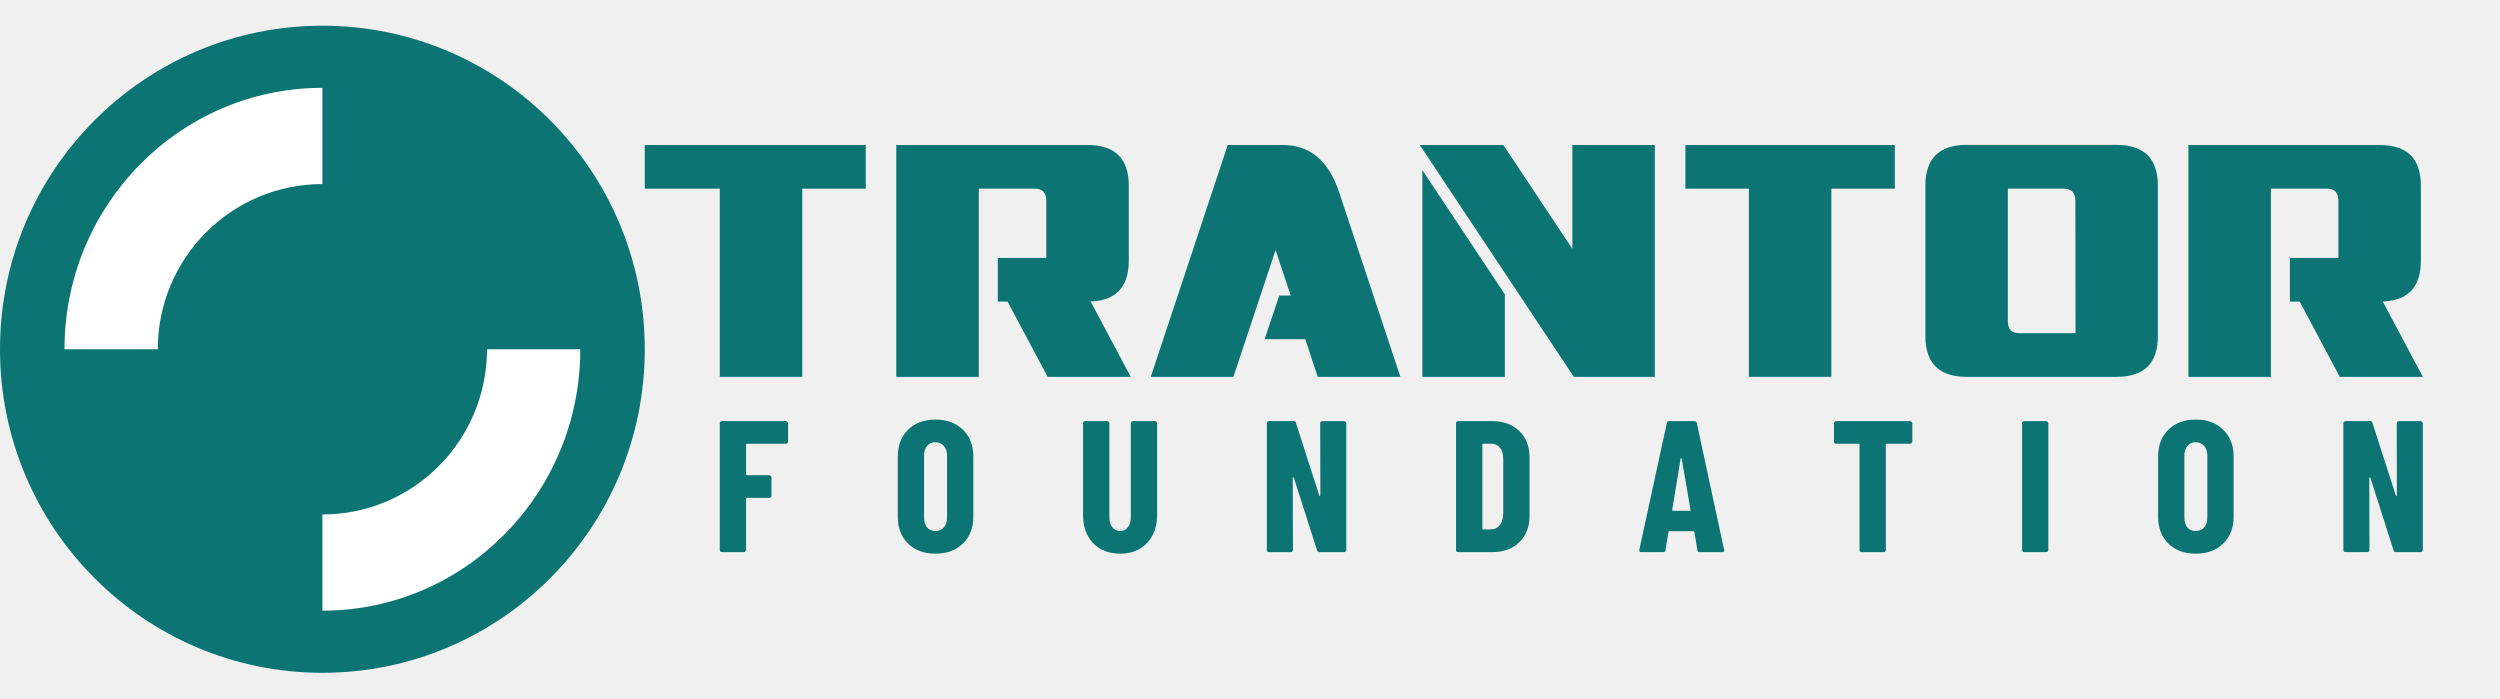
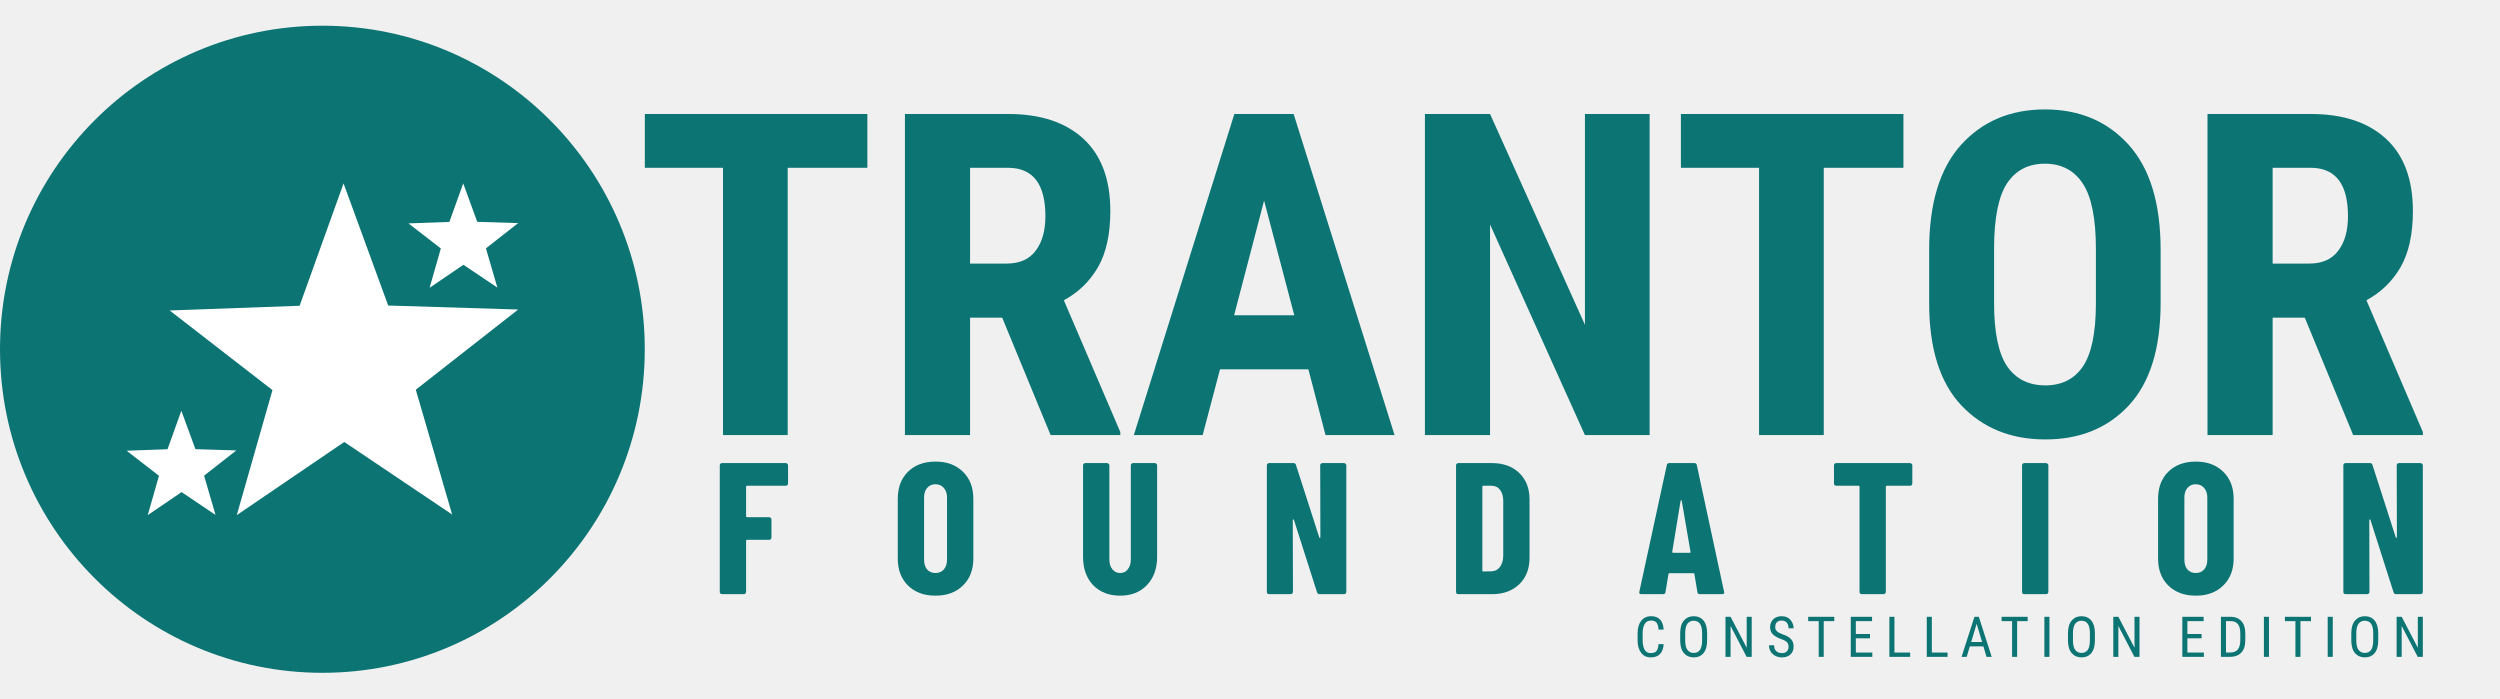
<svg xmlns="http://www.w3.org/2000/svg" width="680" height="190" viewBox="0 0 179.917 50.271" version="1.1" id="svg4981" xml:space="preserve">
  <defs id="defs4978" />
  <g id="layer1">
-     <g id="g24136" transform="translate(-2.663213,-2.244586)" style="fill:#0d7474;fill-opacity:1">
-       <g id="g25621" style="fill:#0d7474;fill-opacity:1" transform="matrix(0.8666753,0,0,0.8666753,35.88287,-1.188263)">
-         <path d="m 33.56,16.003 v 3.625 H 28.289 V 35.253 H 21.438 V 19.628 h -6.228 v -3.625 z" style="font-size:14.111px;line-height:1.25;font-family:Interceptor;-inkscape-font-specification:Interceptor;fill:#0d7474;fill-opacity:1;stroke-width:0.479" id="path4862" />
-         <path d="m 48.551,25.378 v -4.75 c 0,-0.667 -0.311,-1 -0.934,-1 H 42.946 V 35.253 H 36.096 V 16.003 h 15.88 c 2.283,0 3.425,1.125 3.425,3.375 v 6.263 c -0.009,2.242 -1.15,3.363 -3.425,3.363 h 0.262 l 3.326,6.25 h -6.9 l -3.326,-6.25 h -0.812 v -3.625 z" style="font-size:14.111px;line-height:1.25;font-family:Interceptor;-inkscape-font-specification:Interceptor;fill:#0d7474;fill-opacity:1;stroke-width:0.479" id="path4864" />
-         <path d="m 68.213,16.003 c 2.234,0 3.786,1.308 4.658,3.925 l 5.082,15.326 h -6.863 l -1.034,-3.125 h -3.378 l 1.221,-3.625 h 0.949 L 67.59,24.728 64.09,35.253 h -6.863 l 6.39,-19.251 z" style="font-size:14.111px;line-height:1.25;font-family:Interceptor;-inkscape-font-specification:Interceptor;fill:#0d7474;fill-opacity:1;stroke-width:0.479" id="path4866" />
-         <path d="M 86.629,28.4 V 35.253 H 79.779 V 18.088 Z m -0.573,-2.635 -6.489,-9.763 h 6.938 l 5.729,8.625 v -8.625 h 6.85 V 35.253 h -6.726 z" style="font-size:14.111px;line-height:1.25;font-family:Interceptor;-inkscape-font-specification:Interceptor;fill:#0d7474;fill-opacity:1;stroke-width:0.479" id="path4868" />
-         <path d="m 119.013,16.003 v 3.625 H 113.742 V 35.253 h -6.85 V 19.628 h -5.271 v -3.625 z" style="font-size:14.111px;line-height:1.25;font-family:Interceptor;-inkscape-font-specification:Interceptor;fill:#0d7474;fill-opacity:1;stroke-width:0.479" id="path4870" />
-         <path d="m 124.974,35.253 c -2.275,0 -3.417,-1.121 -3.425,-3.363 V 19.378 c 0,-2.25 1.142,-3.379 3.425,-3.388 h 12.443 c 2.292,0.009 3.438,1.138 3.438,3.388 v 12.5 c 0,2.25 -1.142,3.375 -3.425,3.375 z m 3.425,-15.626 v 11 c 0,0.667 0.307,1 0.922,1 h 4.696 l -0.012,-11 c 0,-0.658 -0.316,-0.992 -0.947,-1 z" style="font-size:14.111px;line-height:1.25;font-family:Interceptor;-inkscape-font-specification:Interceptor;fill:#0d7474;fill-opacity:1;stroke-width:0.479" id="path4872" />
-         <path d="m 155.845,25.378 v -4.75 c 0,-0.667 -0.311,-1 -0.934,-1 h -4.671 V 35.253 H 143.39 V 16.003 h 15.88 c 2.283,0 3.425,1.125 3.425,3.375 v 6.263 c -0.009,2.242 -1.15,3.363 -3.425,3.363 h 0.262 l 3.326,6.25 h -6.9 l -3.326,-6.25 h -0.812 v -3.625 z" style="font-size:14.111px;line-height:1.25;font-family:Interceptor;-inkscape-font-specification:Interceptor;fill:#0d7474;fill-opacity:1;stroke-width:0.479" id="path4874" />
-       </g>
-       <path d="m 59.377,34.019 q 0,0.067 -0.054,0.121 -0.04,0.04 -0.107,0.04 h -2.793 q -0.067,0 -0.067,0.067 v 2.129 q 0,0.067 0.067,0.067 h 1.598 q 0.067,0 0.107,0.054 0.054,0.04 0.054,0.108 v 1.307 q 0,0.067 -0.054,0.121 -0.04,0.04 -0.107,0.04 h -1.598 q -0.067,0 -0.067,0.067 v 3.679 q 0,0.067 -0.054,0.121 -0.04,0.04 -0.107,0.04 h -1.571 q -0.067,0 -0.121,-0.04 -0.04,-0.054 -0.04,-0.121 V 32.711 q 0,-0.067 0.04,-0.108 0.054,-0.054 0.121,-0.054 h 4.592 q 0.067,0 0.107,0.054 0.054,0.04 0.054,0.108 z" style="font-weight:bold;font-stretch:condensed;font-size:8.971px;line-height:1.25;font-family:'Barlow Condensed';-inkscape-font-specification:'Barlow Condensed,  Bold Condensed';fill:#0d7474;fill-opacity:1;stroke:none;stroke-width:0.11;stroke-dasharray:none" id="path4876" />
-       <path d="m 69.985,42.09 q -1.235,0 -1.974,-0.728 -0.738,-0.728 -0.738,-1.94 V 35.11 q 0,-1.213 0.738,-1.94 0.738,-0.728 1.974,-0.728 1.235,0 1.974,0.728 0.752,0.728 0.752,1.94 v 4.312 q 0,1.213 -0.752,1.94 -0.738,0.728 -1.974,0.728 z m 0,-1.63 q 0.376,0 0.604,-0.256 0.228,-0.27 0.228,-0.701 v -4.474 q 0,-0.431 -0.228,-0.687 -0.228,-0.27 -0.604,-0.27 -0.376,0 -0.604,0.27 -0.215,0.256 -0.215,0.687 v 4.474 q 0,0.431 0.215,0.701 0.228,0.256 0.604,0.256 z" style="font-weight:bold;font-stretch:condensed;font-size:8.971px;line-height:1.25;font-family:'Barlow Condensed';-inkscape-font-specification:'Barlow Condensed,  Bold Condensed';fill:#0d7474;fill-opacity:1;stroke:none;stroke-width:0.11;stroke-dasharray:none" id="path4878" />
-       <path d="m 83.279,42.09 q -1.208,0 -1.947,-0.755 -0.725,-0.768 -0.725,-2.035 v -6.589 q 0,-0.067 0.04,-0.108 0.054,-0.054 0.121,-0.054 h 1.571 q 0.067,0 0.107,0.054 0.054,0.04 0.054,0.108 v 6.778 q 0,0.431 0.215,0.701 0.215,0.27 0.564,0.27 0.349,0 0.55,-0.27 0.215,-0.27 0.215,-0.701 v -6.778 q 0,-0.067 0.04,-0.108 0.054,-0.054 0.121,-0.054 h 1.571 q 0.067,0 0.107,0.054 0.054,0.04 0.054,0.108 v 6.589 q 0,1.267 -0.738,2.035 -0.725,0.755 -1.92,0.755 z" style="font-weight:bold;font-stretch:condensed;font-size:8.971px;line-height:1.25;font-family:'Barlow Condensed';-inkscape-font-specification:'Barlow Condensed,  Bold Condensed';fill:#0d7474;fill-opacity:1;stroke:none;stroke-width:0.11;stroke-dasharray:none" id="path4880" />
-       <path d="m 97.674,32.712 q 0,-0.067 0.04,-0.108 0.054,-0.054 0.121,-0.054 h 1.557 q 0.067,0 0.107,0.054 0.054,0.04 0.054,0.108 v 9.109 q 0,0.067 -0.054,0.121 -0.04,0.04 -0.107,0.04 H 97.62 q -0.134,0 -0.175,-0.135 l -1.665,-5.215 q -0.013,-0.04 -0.054,-0.027 -0.027,0 -0.027,0.04 l 0.013,5.174 q 0,0.067 -0.054,0.121 -0.04,0.04 -0.107,0.04 h -1.557 q -0.067,0 -0.121,-0.04 -0.04,-0.054 -0.04,-0.121 v -9.109 q 0,-0.067 0.04,-0.108 0.054,-0.054 0.121,-0.054 h 1.759 q 0.134,0 0.175,0.135 l 1.678,5.215 q 0.013,0.04 0.04,0.04 0.04,-0.013 0.04,-0.054 z" style="font-weight:bold;font-stretch:condensed;font-size:8.971px;line-height:1.25;font-family:'Barlow Condensed';-inkscape-font-specification:'Barlow Condensed,  Bold Condensed';fill:#0d7474;fill-opacity:1;stroke:none;stroke-width:0.11;stroke-dasharray:none" id="path4882" />
-       <path d="m 107.611,41.982 q -0.067,0 -0.121,-0.04 -0.04,-0.054 -0.04,-0.121 v -9.109 q 0,-0.067 0.04,-0.108 0.054,-0.054 0.121,-0.054 h 2.43 q 1.222,0 1.96,0.714 0.738,0.714 0.738,1.9 v 4.204 q 0,1.186 -0.738,1.9 -0.738,0.714 -1.96,0.714 z m 1.732,-1.698 q 0,0.067 0.067,0.067 l 0.604,-0.013 q 0.362,-0.013 0.591,-0.31 0.228,-0.296 0.242,-0.782 v -3.962 q 0,-0.512 -0.228,-0.808 -0.228,-0.296 -0.618,-0.296 h -0.591 q -0.067,0 -0.067,0.067 z" style="font-weight:bold;font-stretch:condensed;font-size:8.971px;line-height:1.25;font-family:'Barlow Condensed';-inkscape-font-specification:'Barlow Condensed,  Bold Condensed';fill:#0d7474;fill-opacity:1;stroke:none;stroke-width:0.11;stroke-dasharray:none" id="path4884" />
-       <path d="m 124.994,41.982 q -0.161,0 -0.175,-0.148 l -0.215,-1.294 q 0,-0.067 -0.081,-0.067 h -1.705 q -0.081,0 -0.081,0.067 l -0.215,1.294 q -0.013,0.148 -0.175,0.148 h -1.571 q -0.175,0 -0.134,-0.175 l 1.974,-9.109 q 0.027,-0.148 0.175,-0.148 h 1.813 q 0.148,0 0.175,0.148 l 1.96,9.109 0.013,0.054 q 0,0.121 -0.148,0.121 z m -1.987,-3.045 q 0,0.067 0.054,0.067 h 1.208 q 0.067,0 0.054,-0.067 l -0.631,-3.679 q -0.013,-0.04 -0.04,-0.04 -0.027,0 -0.04,0.04 z" style="font-weight:bold;font-stretch:condensed;font-size:8.971px;line-height:1.25;font-family:'Barlow Condensed';-inkscape-font-specification:'Barlow Condensed,  Bold Condensed';fill:#0d7474;fill-opacity:1;stroke:none;stroke-width:0.11;stroke-dasharray:none" id="path4886" />
-       <path d="m 140.126,32.55 q 0.067,0 0.107,0.054 0.054,0.04 0.054,0.108 v 1.307 q 0,0.067 -0.054,0.121 -0.04,0.04 -0.107,0.04 h -1.678 q -0.067,0 -0.067,0.067 v 7.573 q 0,0.067 -0.054,0.121 -0.04,0.04 -0.107,0.04 h -1.571 q -0.067,0 -0.121,-0.04 -0.04,-0.054 -0.04,-0.121 v -7.573 q 0,-0.067 -0.067,-0.067 h -1.611 q -0.067,0 -0.121,-0.04 -0.04,-0.054 -0.04,-0.121 v -1.307 q 0,-0.067 0.04,-0.108 0.054,-0.054 0.121,-0.054 z" style="font-weight:bold;font-stretch:condensed;font-size:8.971px;line-height:1.25;font-family:'Barlow Condensed';-inkscape-font-specification:'Barlow Condensed,  Bold Condensed';fill:#0d7474;fill-opacity:1;stroke:none;stroke-width:0.11;stroke-dasharray:none" id="path4888" />
-       <path d="m 148.345,41.982 q -0.067,0 -0.121,-0.04 -0.04,-0.054 -0.04,-0.121 v -9.109 q 0,-0.067 0.04,-0.108 0.054,-0.054 0.121,-0.054 h 1.571 q 0.067,0 0.107,0.054 0.054,0.04 0.054,0.108 v 9.109 q 0,0.067 -0.054,0.121 -0.04,0.04 -0.107,0.04 z" style="font-weight:bold;font-stretch:condensed;font-size:8.971px;line-height:1.25;font-family:'Barlow Condensed';-inkscape-font-specification:'Barlow Condensed,  Bold Condensed';fill:#0d7474;fill-opacity:1;stroke:none;stroke-width:0.11;stroke-dasharray:none" id="path4890" />
-       <path d="m 160.685,42.09 q -1.235,0 -1.974,-0.728 -0.738,-0.728 -0.738,-1.94 V 35.11 q 0,-1.213 0.738,-1.94 0.738,-0.728 1.974,-0.728 1.235,0 1.974,0.728 0.752,0.728 0.752,1.94 v 4.312 q 0,1.213 -0.752,1.94 -0.738,0.728 -1.974,0.728 z m 0,-1.63 q 0.376,0 0.604,-0.256 0.228,-0.27 0.228,-0.701 v -4.474 q 0,-0.431 -0.228,-0.687 -0.228,-0.27 -0.604,-0.27 -0.376,0 -0.604,0.27 -0.215,0.256 -0.215,0.687 v 4.474 q 0,0.431 0.215,0.701 0.228,0.256 0.604,0.256 z" style="font-weight:bold;font-stretch:condensed;font-size:8.971px;line-height:1.25;font-family:'Barlow Condensed';-inkscape-font-specification:'Barlow Condensed,  Bold Condensed';fill:#0d7474;fill-opacity:1;stroke:none;stroke-width:0.11;stroke-dasharray:none" id="path4892" />
-       <path d="m 175.148,32.712 q 0,-0.067 0.04,-0.108 0.054,-0.054 0.121,-0.054 h 1.557 q 0.067,0 0.107,0.054 0.054,0.04 0.054,0.108 v 9.109 q 0,0.067 -0.054,0.121 -0.04,0.04 -0.107,0.04 h -1.772 q -0.134,0 -0.175,-0.135 l -1.665,-5.215 q -0.013,-0.04 -0.054,-0.027 -0.027,0 -0.027,0.04 l 0.013,5.174 q 0,0.067 -0.054,0.121 -0.04,0.04 -0.107,0.04 h -1.557 q -0.067,0 -0.121,-0.04 -0.04,-0.054 -0.04,-0.121 v -9.109 q 0,-0.067 0.04,-0.108 0.054,-0.054 0.121,-0.054 h 1.759 q 0.134,0 0.175,0.135 l 1.678,5.215 q 0.013,0.04 0.04,0.04 0.04,-0.013 0.04,-0.054 z" style="font-weight:bold;font-stretch:condensed;font-size:8.971px;line-height:1.25;font-family:'Barlow Condensed';-inkscape-font-specification:'Barlow Condensed,  Bold Condensed';fill:#0d7474;fill-opacity:1;stroke:none;stroke-width:0.11;stroke-dasharray:none" id="path4894" />
+     <path d="m 119.362,46.354 h 0.365 q -0.02,0.446 -0.25,0.701 -0.23,0.256 -0.68,0.256 -0.434,0 -0.69,-0.329 -0.254,-0.331 -0.254,-0.888 v -0.533 q 0,-0.555 0.258,-0.884 0.26,-0.331 0.719,-0.331 0.42,0 0.648,0.25 0.228,0.25 0.248,0.715 h -0.365 q -0.022,-0.341 -0.143,-0.495 -0.121,-0.157 -0.388,-0.157 -0.317,0 -0.466,0.246 -0.147,0.246 -0.147,0.652 v 0.537 q 0,0.378 0.129,0.642 0.131,0.264 0.45,0.264 0.299,0 0.418,-0.151 0.119,-0.151 0.147,-0.495 z m 3.494,-0.273 q 0,0.612 -0.26,0.921 -0.26,0.309 -0.707,0.309 -0.426,0 -0.696,-0.301 -0.268,-0.301 -0.275,-0.894 v -0.537 q 0,-0.61 0.268,-0.921 0.268,-0.311 0.702,-0.311 0.444,0 0.703,0.305 0.26,0.305 0.266,0.9 z m -0.361,-0.505 q 0,-0.476 -0.157,-0.69 -0.157,-0.214 -0.452,-0.214 -0.281,0 -0.446,0.214 -0.162,0.214 -0.162,0.69 v 0.505 q 0,0.478 0.164,0.694 0.166,0.214 0.446,0.214 0.297,0 0.45,-0.212 0.155,-0.212 0.157,-0.684 z m 3.571,-1.189 v 2.885 h -0.367 l -1.155,-2.225 v 2.225 h -0.365 V 44.387 h 0.365 l 1.161,2.231 V 44.387 Z m 2.651,2.156 q 0,-0.202 -0.107,-0.321 -0.107,-0.119 -0.458,-0.244 -0.351,-0.127 -0.557,-0.321 -0.206,-0.194 -0.206,-0.525 0,-0.337 0.224,-0.561 0.224,-0.224 0.602,-0.224 0.422,0 0.644,0.268 0.222,0.268 0.222,0.604 h -0.365 q 0,-0.242 -0.119,-0.4 -0.119,-0.159 -0.382,-0.159 -0.24,0 -0.351,0.135 -0.109,0.133 -0.109,0.333 0,0.182 0.129,0.303 0.131,0.121 0.404,0.22 0.424,0.139 0.608,0.345 0.184,0.206 0.184,0.543 0,0.353 -0.23,0.563 -0.228,0.21 -0.618,0.21 -0.226,0 -0.438,-0.099 -0.212,-0.099 -0.349,-0.293 -0.135,-0.196 -0.135,-0.484 h 0.365 q 0,0.295 0.162,0.43 0.164,0.135 0.394,0.135 0.238,0 0.361,-0.123 0.123,-0.125 0.123,-0.335 z m 1.413,-1.843 V 44.387 h 1.877 v 0.313 h -0.759 v 2.572 h -0.361 v -2.572 z m 3.064,2.572 V 44.387 h 1.532 v 0.313 h -1.167 v 0.927 h 1.019 v 0.311 h -1.019 v 1.023 h 1.187 v 0.311 z m 4.274,-0.311 v 0.311 h -1.496 V 44.387 h 0.365 v 2.574 z m 2.691,0 v 0.311 h -1.496 V 44.387 h 0.365 v 2.574 z m 1.007,0.311 0.929,-2.885 h 0.313 l 0.929,2.885 h -0.373 l -0.226,-0.755 h -0.975 l -0.226,0.755 z m 0.694,-1.068 h 0.785 l -0.392,-1.31 z m 2.188,-1.504 V 44.387 h 1.877 v 0.313 h -0.759 v 2.572 h -0.361 v -2.572 z m 3.444,-0.313 v 2.885 h -0.365 V 44.387 Z m 3.272,1.694 q 0,0.612 -0.26,0.921 -0.26,0.309 -0.707,0.309 -0.426,0 -0.696,-0.301 -0.268,-0.301 -0.275,-0.894 v -0.537 q 0,-0.61 0.268,-0.921 0.268,-0.311 0.701,-0.311 0.444,0 0.703,0.305 0.26,0.305 0.266,0.9 z m -0.361,-0.505 q 0,-0.476 -0.157,-0.69 -0.157,-0.214 -0.452,-0.214 -0.281,0 -0.446,0.214 -0.163,0.214 -0.163,0.69 v 0.505 q 0,0.478 0.164,0.694 0.166,0.214 0.446,0.214 0.297,0 0.45,-0.212 0.155,-0.212 0.157,-0.684 z m 3.571,-1.189 v 2.885 h -0.367 l -1.155,-2.225 v 2.225 h -0.365 V 44.387 h 0.365 l 1.161,2.231 V 44.387 Z m 3.081,2.885 V 44.387 h 1.532 v 0.313 h -1.167 v 0.927 h 1.019 v 0.311 h -1.019 v 1.023 h 1.187 v 0.311 z m 2.778,0 V 44.387 h 0.688 q 0.487,0 0.777,0.305 0.289,0.303 0.289,0.894 v 0.489 q 0,0.591 -0.291,0.894 -0.291,0.303 -0.808,0.303 z m 0.365,-2.572 v 2.261 h 0.289 q 0.384,0 0.559,-0.218 0.176,-0.22 0.18,-0.648 V 45.581 q 0,-0.458 -0.174,-0.67 -0.174,-0.212 -0.531,-0.212 z m 3.093,-0.313 v 2.885 h -0.365 V 44.387 Z m 1.147,0.313 V 44.387 h 1.877 v 0.313 h -0.759 v 2.572 h -0.361 v -2.572 z m 3.444,-0.313 v 2.885 h -0.365 V 44.387 Z m 3.272,1.694 q 0,0.612 -0.26,0.921 -0.26,0.309 -0.707,0.309 -0.426,0 -0.696,-0.301 -0.268,-0.301 -0.275,-0.894 v -0.537 q 0,-0.61 0.268,-0.921 0.268,-0.311 0.701,-0.311 0.444,0 0.703,0.305 0.26,0.305 0.266,0.9 z m -0.361,-0.505 q 0,-0.476 -0.157,-0.69 -0.157,-0.214 -0.452,-0.214 -0.281,0 -0.446,0.214 -0.163,0.214 -0.163,0.69 v 0.505 q 0,0.478 0.164,0.694 0.166,0.214 0.446,0.214 0.297,0 0.45,-0.212 0.155,-0.212 0.157,-0.684 z m 3.571,-1.189 v 2.885 h -0.367 l -1.155,-2.225 v 2.225 h -0.365 V 44.387 h 0.365 l 1.161,2.231 V 44.387 Z" id="text5" style="font-size:4.058px;font-family:'Roboto Condensed';-inkscape-font-specification:'Roboto Condensed, ';text-align:justify;letter-spacing:0.761px;fill:#0d7474;stroke-width:0.507;stroke-linecap:round;stroke-linejoin:round" aria-label="CONSTELLATION EDITION" />
+     <g id="g1" transform="translate(0,-51.34629)">
+       <path d="m 56.714,86.142 q 0,0.067 -0.054,0.121 -0.04,0.04 -0.107,0.04 h -2.793 q -0.067,0 -0.067,0.067 v 2.129 q 0,0.067 0.067,0.067 h 1.598 q 0.067,0 0.107,0.054 0.054,0.04 0.054,0.108 v 1.307 q 0,0.067 -0.054,0.121 -0.04,0.04 -0.107,0.04 h -1.598 q -0.067,0 -0.067,0.067 v 3.679 q 0,0.067 -0.054,0.121 -0.04,0.04 -0.107,0.04 h -1.571 q -0.067,0 -0.121,-0.04 -0.04,-0.054 -0.04,-0.121 v -9.109 q 0,-0.067 0.04,-0.108 0.054,-0.054 0.121,-0.054 h 4.592 q 0.067,0 0.107,0.054 0.054,0.04 0.054,0.108 z" style="font-weight:bold;font-stretch:condensed;font-size:8.971px;line-height:1.25;font-family:'Barlow Condensed';-inkscape-font-specification:'Barlow Condensed,  Bold Condensed';fill:#0d7474;fill-opacity:1;stroke:none;stroke-width:0.11;stroke-dasharray:none" id="path4876" />
+       <path d="m 67.322,94.214 q -1.235,0 -1.974,-0.728 -0.738,-0.728 -0.738,-1.94 v -4.312 q 0,-1.213 0.738,-1.94 0.738,-0.728 1.974,-0.728 1.235,0 1.974,0.728 0.752,0.728 0.752,1.94 v 4.312 q 0,1.213 -0.752,1.94 -0.738,0.728 -1.974,0.728 z m 0,-1.63 q 0.376,0 0.604,-0.256 0.228,-0.27 0.228,-0.701 v -4.474 q 0,-0.431 -0.228,-0.687 -0.228,-0.27 -0.604,-0.27 -0.376,0 -0.604,0.27 -0.215,0.256 -0.215,0.687 v 4.474 q 0,0.431 0.215,0.701 0.228,0.256 0.604,0.256 z" style="font-weight:bold;font-stretch:condensed;font-size:8.971px;line-height:1.25;font-family:'Barlow Condensed';-inkscape-font-specification:'Barlow Condensed,  Bold Condensed';fill:#0d7474;fill-opacity:1;stroke:none;stroke-width:0.11;stroke-dasharray:none" id="path4878" />
+       <path d="m 80.616,94.214 q -1.208,0 -1.947,-0.755 -0.725,-0.768 -0.725,-2.035 v -6.589 q 0,-0.067 0.04,-0.108 0.054,-0.054 0.121,-0.054 h 1.571 q 0.067,0 0.107,0.054 0.054,0.04 0.054,0.108 v 6.778 q 0,0.431 0.215,0.701 0.215,0.27 0.564,0.27 0.349,0 0.55,-0.27 0.215,-0.27 0.215,-0.701 v -6.778 q 0,-0.067 0.04,-0.108 0.054,-0.054 0.121,-0.054 h 1.571 q 0.067,0 0.107,0.054 0.054,0.04 0.054,0.108 v 6.589 q 0,1.267 -0.738,2.035 -0.725,0.755 -1.92,0.755 z" style="font-weight:bold;font-stretch:condensed;font-size:8.971px;line-height:1.25;font-family:'Barlow Condensed';-inkscape-font-specification:'Barlow Condensed,  Bold Condensed';fill:#0d7474;fill-opacity:1;stroke:none;stroke-width:0.11;stroke-dasharray:none" id="path4880" />
+       <path d="m 95.011,84.835 q 0,-0.067 0.04,-0.108 0.054,-0.054 0.121,-0.054 h 1.557 q 0.067,0 0.107,0.054 0.054,0.04 0.054,0.108 v 9.109 q 0,0.067 -0.054,0.121 -0.04,0.04 -0.107,0.04 h -1.772 q -0.134,0 -0.175,-0.135 L 93.118,88.756 q -0.013,-0.04 -0.054,-0.027 -0.027,0 -0.027,0.04 l 0.013,5.174 q 0,0.067 -0.054,0.121 -0.04,0.04 -0.107,0.04 h -1.557 q -0.067,0 -0.121,-0.04 -0.04,-0.054 -0.04,-0.121 v -9.109 q 0,-0.067 0.04,-0.108 0.054,-0.054 0.121,-0.054 h 1.759 q 0.134,0 0.175,0.135 l 1.678,5.215 q 0.013,0.04 0.04,0.04 0.04,-0.013 0.04,-0.054 z" style="font-weight:bold;font-stretch:condensed;font-size:8.971px;line-height:1.25;font-family:'Barlow Condensed';-inkscape-font-specification:'Barlow Condensed,  Bold Condensed';fill:#0d7474;fill-opacity:1;stroke:none;stroke-width:0.11;stroke-dasharray:none" id="path4882" />
+       <path d="m 104.948,94.106 q -0.067,0 -0.121,-0.04 -0.04,-0.054 -0.04,-0.121 v -9.109 q 0,-0.067 0.04,-0.108 0.054,-0.054 0.121,-0.054 h 2.43 q 1.222,0 1.96,0.714 0.738,0.714 0.738,1.9 v 4.204 q 0,1.186 -0.738,1.9 -0.738,0.714 -1.96,0.714 z m 1.732,-1.698 q 0,0.067 0.067,0.067 l 0.604,-0.013 q 0.362,-0.013 0.591,-0.31 0.228,-0.296 0.242,-0.782 v -3.962 q 0,-0.512 -0.228,-0.808 -0.228,-0.296 -0.618,-0.296 h -0.591 q -0.067,0 -0.067,0.067 z" style="font-weight:bold;font-stretch:condensed;font-size:8.971px;line-height:1.25;font-family:'Barlow Condensed';-inkscape-font-specification:'Barlow Condensed,  Bold Condensed';fill:#0d7474;fill-opacity:1;stroke:none;stroke-width:0.11;stroke-dasharray:none" id="path4884" />
+       <path d="m 122.331,94.106 q -0.161,0 -0.175,-0.148 l -0.215,-1.294 q 0,-0.067 -0.081,-0.067 h -1.705 q -0.081,0 -0.081,0.067 l -0.215,1.294 q -0.013,0.148 -0.175,0.148 h -1.571 q -0.175,0 -0.134,-0.175 l 1.974,-9.109 q 0.027,-0.148 0.175,-0.148 h 1.813 q 0.148,0 0.175,0.148 l 1.96,9.109 0.013,0.054 q 0,0.121 -0.148,0.121 z m -1.987,-3.045 q 0,0.067 0.054,0.067 h 1.208 q 0.067,0 0.054,-0.067 l -0.631,-3.679 q -0.013,-0.04 -0.04,-0.04 -0.027,0 -0.04,0.04 z" style="font-weight:bold;font-stretch:condensed;font-size:8.971px;line-height:1.25;font-family:'Barlow Condensed';-inkscape-font-specification:'Barlow Condensed,  Bold Condensed';fill:#0d7474;fill-opacity:1;stroke:none;stroke-width:0.11;stroke-dasharray:none" id="path4886" />
+       <path d="m 137.463,84.673 q 0.067,0 0.107,0.054 0.054,0.04 0.054,0.108 v 1.307 q 0,0.067 -0.054,0.121 -0.04,0.04 -0.107,0.04 h -1.678 q -0.067,0 -0.067,0.067 v 7.573 q 0,0.067 -0.054,0.121 -0.04,0.04 -0.107,0.04 h -1.571 q -0.067,0 -0.121,-0.04 -0.04,-0.054 -0.04,-0.121 v -7.573 q 0,-0.067 -0.067,-0.067 h -1.611 q -0.067,0 -0.121,-0.04 -0.04,-0.054 -0.04,-0.121 v -1.307 q 0,-0.067 0.04,-0.108 0.054,-0.054 0.121,-0.054 z" style="font-weight:bold;font-stretch:condensed;font-size:8.971px;line-height:1.25;font-family:'Barlow Condensed';-inkscape-font-specification:'Barlow Condensed,  Bold Condensed';fill:#0d7474;fill-opacity:1;stroke:none;stroke-width:0.11;stroke-dasharray:none" id="path4888" />
+       <path d="m 145.682,94.106 q -0.067,0 -0.121,-0.04 -0.04,-0.054 -0.04,-0.121 v -9.109 q 0,-0.067 0.04,-0.108 0.054,-0.054 0.121,-0.054 h 1.571 q 0.067,0 0.107,0.054 0.054,0.04 0.054,0.108 v 9.109 q 0,0.067 -0.054,0.121 -0.04,0.04 -0.107,0.04 z" style="font-weight:bold;font-stretch:condensed;font-size:8.971px;line-height:1.25;font-family:'Barlow Condensed';-inkscape-font-specification:'Barlow Condensed,  Bold Condensed';fill:#0d7474;fill-opacity:1;stroke:none;stroke-width:0.11;stroke-dasharray:none" id="path4890" />
+       <path d="m 158.022,94.214 q -1.235,0 -1.974,-0.728 -0.738,-0.728 -0.738,-1.94 v -4.312 q 0,-1.213 0.738,-1.94 0.738,-0.728 1.974,-0.728 1.235,0 1.974,0.728 0.752,0.728 0.752,1.94 v 4.312 q 0,1.213 -0.752,1.94 -0.738,0.728 -1.974,0.728 z m 0,-1.63 q 0.376,0 0.604,-0.256 0.228,-0.27 0.228,-0.701 v -4.474 q 0,-0.431 -0.228,-0.687 -0.228,-0.27 -0.604,-0.27 -0.376,0 -0.604,0.27 -0.215,0.256 -0.215,0.687 v 4.474 q 0,0.431 0.215,0.701 0.228,0.256 0.604,0.256 z" style="font-weight:bold;font-stretch:condensed;font-size:8.971px;line-height:1.25;font-family:'Barlow Condensed';-inkscape-font-specification:'Barlow Condensed,  Bold Condensed';fill:#0d7474;fill-opacity:1;stroke:none;stroke-width:0.11;stroke-dasharray:none" id="path4892" />
+       <path d="m 172.485,84.835 q 0,-0.067 0.04,-0.108 0.054,-0.054 0.121,-0.054 h 1.557 q 0.067,0 0.107,0.054 0.054,0.04 0.054,0.108 v 9.109 q 0,0.067 -0.054,0.121 -0.04,0.04 -0.107,0.04 h -1.772 q -0.134,0 -0.175,-0.135 l -1.665,-5.215 q -0.013,-0.04 -0.054,-0.027 -0.027,0 -0.027,0.04 l 0.013,5.174 q 0,0.067 -0.054,0.121 -0.04,0.04 -0.107,0.04 h -1.557 q -0.067,0 -0.121,-0.04 -0.04,-0.054 -0.04,-0.121 v -9.109 q 0,-0.067 0.04,-0.108 0.054,-0.054 0.121,-0.054 h 1.759 q 0.134,0 0.175,0.135 l 1.678,5.215 q 0.013,0.04 0.04,0.04 0.04,-0.013 0.04,-0.054 z" style="font-weight:bold;font-stretch:condensed;font-size:8.971px;line-height:1.25;font-family:'Barlow Condensed';-inkscape-font-specification:'Barlow Condensed,  Bold Condensed';fill:#0d7474;fill-opacity:1;stroke:none;stroke-width:0.11;stroke-dasharray:none" id="path4894" />
    </g>
    <path id="path4852" style="fill:#0d7474;fill-opacity:1;stroke:none;stroke-width:4.791;stroke-linecap:round;stroke-linejoin:round;stroke-dasharray:none;paint-order:stroke markers fill" d="M 23.201,1.85 C 10.388,1.85 5e-5,12.275 0,25.135 c 5e-5,12.86 10.388,23.285 23.201,23.285 12.814,-5e-5 23.201,-10.425 23.201,-23.285 C 46.403,12.275 36.015,1.85 23.201,1.85 Z" />
-     <path id="path4858" style="fill:#ffffff;fill-opacity:1;stroke-width:0.427;stroke-linecap:round;stroke-linejoin:round;paint-order:stroke markers fill" d="M 4.641,25.135 A 18.561,18.813 0 0 1 23.201,6.322 v 18.813 z" />
-     <path id="path4860" style="fill:#ffffff;fill-opacity:1;stroke-width:0.427;stroke-linecap:round;stroke-linejoin:round;paint-order:stroke markers fill" d="M 41.762,25.135 A 18.561,18.813 0 0 1 23.201,43.948 V 25.135 Z" />
-     <path id="path2760" style="fill:#0d7474;fill-opacity:1;stroke:none;stroke-width:2.446;stroke-linecap:round;stroke-linejoin:round;stroke-dasharray:none;paint-order:stroke markers fill" d="m 23.201,13.247 c -6.542,2.6e-5 -11.846,5.323 -11.846,11.889 2.5e-5,6.566 5.304,11.889 11.846,11.889 6.542,-2.6e-5 11.846,-5.323 11.846,-11.889 -1.5e-5,-6.566 -5.304,-11.889 -11.846,-11.889 z" />
+     <text xml:space="preserve" style="font-size:32.518px;font-family:'Roboto Condensed';-inkscape-font-specification:'Roboto Condensed, ';text-align:justify;letter-spacing:0px;writing-mode:lr-tb;direction:ltr;text-anchor:start;fill:#0d7474;stroke-width:1.016;stroke-linecap:round;stroke-linejoin:round" x="45.577" y="31.314" id="text1">
+       <tspan id="tspan1" style="font-style:normal;font-variant:normal;font-weight:bold;font-stretch:normal;font-family:'Roboto Condensed';-inkscape-font-specification:'Roboto Condensed,  Bold';stroke-width:1.016" x="45.577" y="31.314">TRANTOR</tspan>
+     </text>
+     <g id="g5" transform="matrix(1.300878,0,0,1.300878,-5.433716,0.9032998)">
+       <path style="fill:#ffffff;stroke:none;stroke-width:0.529;stroke-linecap:round;stroke-linejoin:round;stroke-dasharray:none;stroke-opacity:1" id="path1" d="M 8.344,87.872 -1.212,83.399 -8.919,90.606 -7.618,80.135 -16.854,75.033 -6.493,73.034 -4.495,62.674 0.608,71.91 11.079,70.609 3.872,78.316 Z" transform="matrix(0.6735499,0.1047979,-0.1047979,0.6735499,32.77889,-32.29054)" />
+       <path style="fill:#ffffff;stroke:none;stroke-width:0.529;stroke-linecap:round;stroke-linejoin:round;stroke-dasharray:none;stroke-opacity:1" id="path4" d="M 8.344,87.872 -1.212,83.399 -8.919,90.606 -7.618,80.135 -16.854,75.033 -6.493,73.034 -4.495,62.674 0.608,71.91 11.079,70.609 3.872,78.316 Z" transform="matrix(0.2119442,0.03297648,-0.03297648,0.2119442,32.82162,-3.682791)" />
+       <path style="fill:#ffffff;stroke:none;stroke-width:0.529;stroke-linecap:round;stroke-linejoin:round;stroke-dasharray:none;stroke-opacity:1" id="path5" d="M 8.344,87.872 -1.212,83.399 -8.919,90.606 -7.618,80.135 -16.854,75.033 -6.493,73.034 -4.495,62.674 0.608,71.91 11.079,70.609 3.872,78.316 Z" transform="matrix(0.2119442,0.03297648,-0.03297648,0.2119442,17.2293,8.893314)" />
+     </g>
  </g>
</svg>
